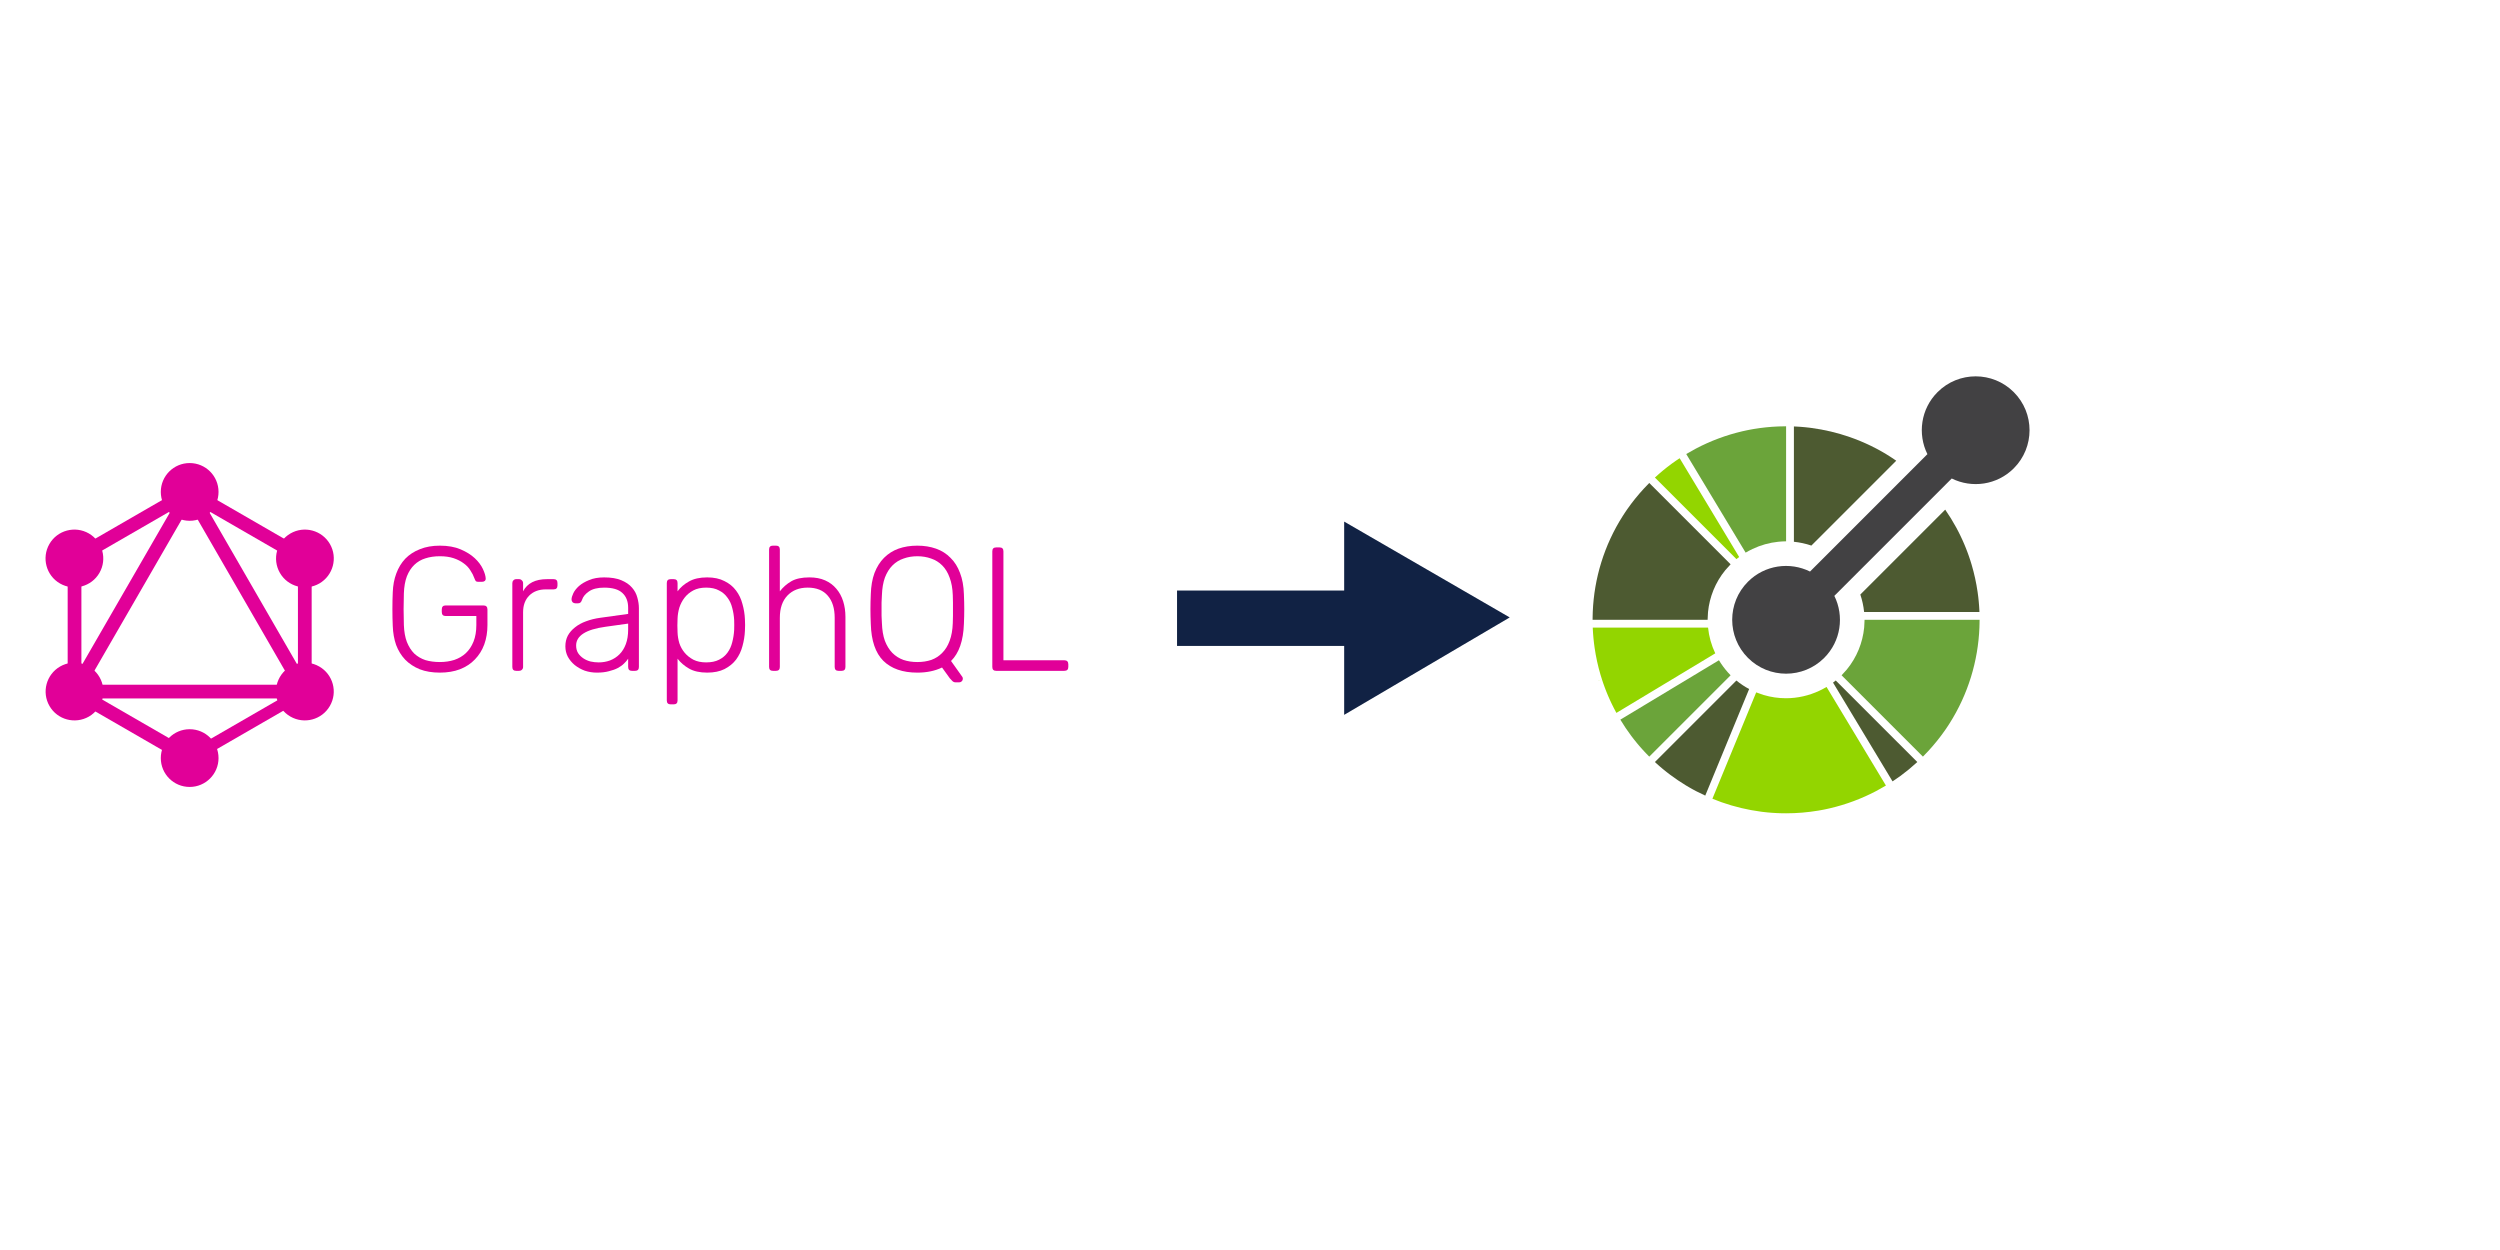
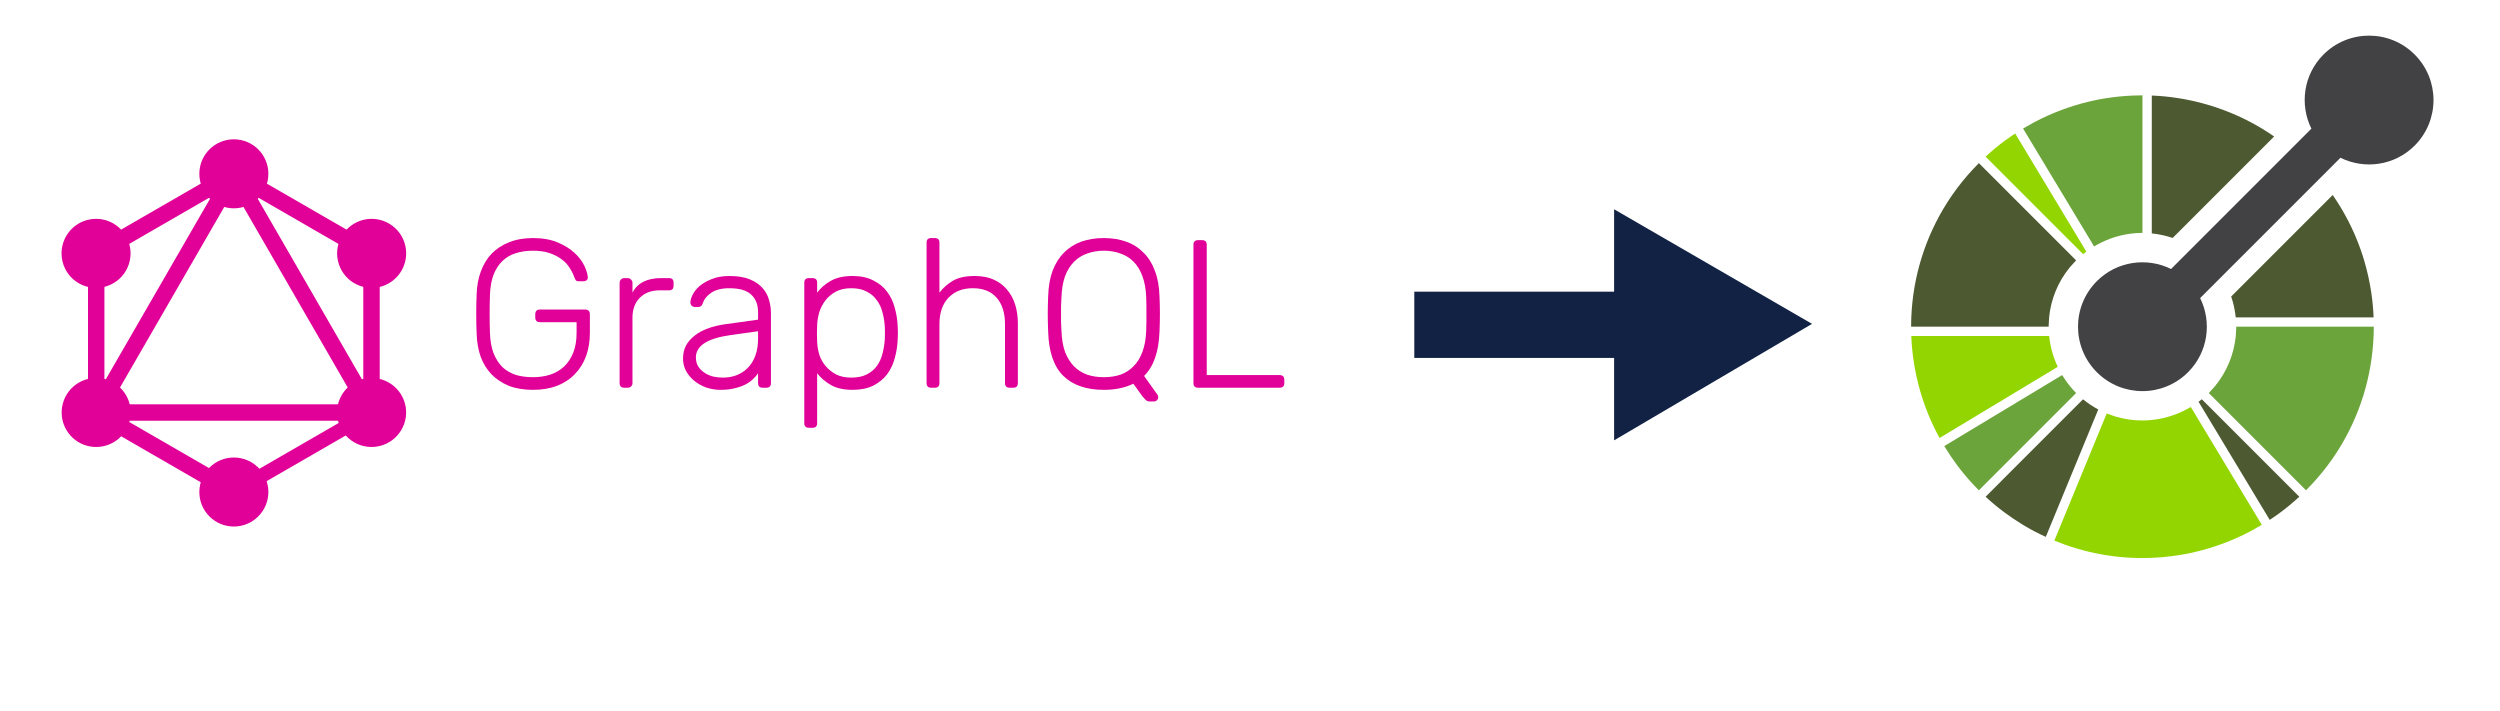
- <svg xmlns="http://www.w3.org/2000/svg" id="svg2" height="60" width="120" version="1.1" viewBox="0 0 252.498 56.249">
-   <defs id="defs24" />
+ <svg xmlns="http://www.w3.org/2000/svg" height="125" width="440" version="1.1" viewBox="0 0 210 60">
  <g id="g883" transform="matrix(0.2808196,0,0,0.2808196,-6.176653,-1.725884)">
    <g transform="matrix(0.7096779,0,0,0.7096779,118.5792,255.6287)" id="text4578" style="fill:#e10098">
      <path d="m 86.812,-245.27 q -4.021,0 -7.328,1.072 -3.217,0.983 -5.63,3.307 -2.324,2.234 -3.753,5.809 -1.341,3.575 -1.519,8.579 -0.268,8.043 0,16.086 0.179,5.005 1.519,8.579 1.43,3.575 3.753,5.898 2.413,2.234 5.63,3.307 3.307,0.983 7.328,0.983 3.932,0 7.328,-1.072 3.396,-1.162 5.809,-3.396 2.502,-2.324 3.932,-5.898 1.43,-3.575 1.43,-8.4 v -4.558 h -15.55 q -1.966,0 -1.966,-2.055 v -1.251 q 0,-2.055 1.966,-2.055 h 19.124 q 2.055,0 2.055,2.055 v 7.864 q 0,5.362 -1.609,9.83 -1.609,4.379 -4.736,7.596 -3.038,3.217 -7.596,5.005 -4.468,1.698 -10.188,1.698 -5.809,0 -10.188,-1.698 -4.379,-1.787 -7.417,-4.915 -2.949,-3.128 -4.558,-7.417 -1.519,-4.379 -1.698,-9.652 -0.179,-4.021 -0.179,-8.49 0,-4.468 0.179,-8.49 0.179,-5.273 1.787,-9.562 1.609,-4.379 4.558,-7.507 3.038,-3.128 7.417,-4.826 4.379,-1.787 10.098,-1.787 6.166,0 10.545,1.877 4.379,1.877 7.149,4.468 2.77,2.592 4.111,5.451 1.341,2.86 1.43,4.736 0.089,0.804 -0.447,1.341 -0.536,0.447 -1.43,0.447 h -1.966 q -0.804,0 -1.162,-0.357 -0.357,-0.447 -0.715,-1.43 -0.715,-2.055 -2.055,-4.021 -1.251,-2.055 -3.396,-3.575 -2.145,-1.609 -5.094,-2.592 -2.949,-0.983 -6.971,-0.983 z" id="path5736" />
      <path d="m 129,-227.49 q 3.217,-6.166 12.154,-6.166 h 3.307 q 1.966,0 1.966,1.966 v 1.251 q 0,1.966 -1.966,1.966 h -3.843 q -5.362,0 -8.49,3.128 -3.128,3.128 -3.128,8.49 v 27.704 q 0,0.894 -0.626,1.43 -0.536,0.536 -1.43,0.536 h -1.43 q -1.966,0 -1.966,-1.966 v -42.449 q 0,-0.894 0.536,-1.43 0.536,-0.626 1.43,-0.626 h 1.43 q 0.894,0 1.43,0.626 0.626,0.536 0.626,1.43 v 4.111 z" id="path5738" />
      <path d="m 184.21,-187.18 q -1.966,0 -1.966,-1.966 v -4.2 q -0.804,1.251 -2.145,2.502 -1.251,1.251 -3.128,2.234 -1.877,0.983 -4.468,1.609 -2.592,0.715 -6.077,0.715 -3.217,0 -6.166,-0.983 -2.86,-1.072 -5.094,-2.86 -2.145,-1.787 -3.485,-4.2 -1.251,-2.413 -1.251,-5.273 0,-3.038 1.251,-5.451 1.341,-2.413 3.664,-4.2 2.324,-1.877 5.541,-3.038 3.307,-1.251 7.239,-1.787 l 14.12,-1.966 v -3.128 q 0,-4.826 -2.949,-7.507 -2.86,-2.681 -9.205,-2.681 -5.005,0 -7.775,1.966 -2.681,1.877 -3.396,4.111 -0.357,1.072 -0.894,1.519 -0.447,0.357 -1.251,0.357 h -1.251 q -0.804,0 -1.43,-0.536 -0.536,-0.626 -0.536,-1.43 0,-1.251 0.894,-3.128 0.894,-1.877 2.86,-3.664 2.055,-1.787 5.183,-3.038 3.128,-1.341 7.596,-1.341 5.273,0 8.668,1.43 3.485,1.43 5.451,3.753 1.966,2.234 2.681,5.005 0.804,2.77 0.804,5.451 v 29.759 q 0,1.966 -1.966,1.966 H 184.21 Z m -16.89,-4.29 q 3.038,0 5.719,-0.983 2.77,-1.072 4.826,-3.128 2.055,-2.055 3.217,-5.183 1.162,-3.128 1.162,-7.328 v -3.038 l -11.528,1.609 q -14.835,2.055 -14.835,9.473 0,2.234 0.983,3.843 1.072,1.609 2.681,2.681 1.609,1.072 3.664,1.609 2.055,0.447 4.111,0.447 z" id="path5740" />
      <path d="m 222.3,-186.29 q -5.63,0 -9.205,-2.055 -3.575,-2.055 -5.809,-5.005 v 21.18 q 0,1.966 -1.966,1.966 h -1.519 q -1.966,0 -1.966,-1.966 v -59.518 q 0,-1.966 1.966,-1.966 h 1.519 q 1.966,0 1.966,1.966 v 4.2 q 2.234,-3.038 5.809,-5.005 3.575,-2.055 9.205,-2.055 5.183,0 8.758,1.877 3.664,1.787 5.898,4.826 2.234,2.949 3.217,6.792 1.072,3.753 1.251,7.686 0.089,1.341 0.089,2.949 0,1.609 -0.089,2.949 -0.179,3.932 -1.251,7.775 -0.983,3.753 -3.217,6.792 -2.234,2.949 -5.898,4.826 -3.575,1.787 -8.758,1.787 z m -15.014,-27.346 q -0.089,1.341 -0.089,3.485 0,2.145 0.089,3.485 0.089,2.681 0.894,5.451 0.894,2.681 2.681,4.826 1.787,2.145 4.468,3.575 2.681,1.341 6.434,1.341 3.932,0 6.524,-1.341 2.681,-1.341 4.29,-3.575 1.698,-2.324 2.413,-5.273 0.804,-3.038 0.983,-6.256 0.089,-2.502 0,-5.005 -0.179,-3.217 -0.983,-6.166 -0.715,-2.949 -2.413,-5.183 -1.609,-2.324 -4.29,-3.664 -2.592,-1.43 -6.524,-1.43 -3.843,0 -6.524,1.43 -2.681,1.43 -4.468,3.753 -1.698,2.234 -2.592,5.005 -0.804,2.77 -0.894,5.541 z" id="path5742" />
      <path d="m 259.12,-227.49 q 2.413,-3.128 5.809,-5.094 3.396,-1.966 9.205,-1.966 4.558,0 7.954,1.519 3.396,1.519 5.63,4.2 2.324,2.681 3.485,6.345 1.162,3.664 1.162,7.954 v 25.38 q 0,1.966 -1.966,1.966 h -1.519 q -1.966,0 -1.966,-1.966 v -24.933 q 0,-7.149 -3.485,-11.171 -3.485,-4.111 -10.188,-4.111 -6.434,0 -10.277,4.021 -3.843,4.021 -3.843,11.26 v 24.933 q 0,1.966 -1.966,1.966 h -1.519 q -1.966,0 -1.966,-1.966 v -59.518 q 0,-1.966 1.966,-1.966 h 1.519 q 1.966,0 1.966,1.966 v 21.18 z" id="path5744" />
      <path d="m 328.81,-250.63 q 5.183,0 9.473,1.519 4.29,1.519 7.328,4.647 3.128,3.038 4.826,7.686 1.787,4.558 1.966,10.813 0.179,4.021 0.179,7.507 0,3.485 -0.179,7.507 -0.447,12.779 -6.524,18.767 l 5.719,8.043 q 0.089,0.179 0.179,0.357 0.089,0.179 0.089,0.626 0,0.715 -0.536,1.251 -0.536,0.536 -1.251,0.536 h -1.966 q -0.983,0 -1.698,-0.804 -0.715,-0.715 -1.162,-1.251 l -3.932,-5.451 q -5.362,2.592 -12.511,2.592 -11.171,0 -17.248,-5.988 -5.988,-5.988 -6.345,-18.678 -0.179,-4.021 -0.179,-7.507 0,-3.485 0.179,-7.507 0.179,-6.256 1.877,-10.813 1.787,-4.647 4.826,-7.686 3.128,-3.128 7.328,-4.647 4.29,-1.519 9.562,-1.519 z m 0,5.362 q -3.753,0 -6.971,1.162 -3.217,1.072 -5.63,3.485 -2.413,2.413 -3.843,6.166 -1.341,3.753 -1.519,8.937 -0.089,2.055 -0.179,3.753 0,1.698 0,3.307 0,1.609 0,3.396 0.089,1.698 0.179,3.664 0.179,5.273 1.519,9.026 1.43,3.664 3.753,6.077 2.413,2.413 5.63,3.575 3.217,1.072 7.06,1.072 3.843,0 7.06,-1.072 3.217,-1.162 5.541,-3.575 2.413,-2.413 3.753,-6.077 1.43,-3.753 1.609,-9.026 0.089,-1.966 0.089,-3.664 0,-1.787 0,-3.396 0,-1.609 0,-3.307 0,-1.698 -0.089,-3.753 -0.179,-5.183 -1.609,-8.937 -1.341,-3.753 -3.753,-6.166 -2.413,-2.413 -5.63,-3.485 -3.217,-1.162 -6.971,-1.162 z" id="path5746" />
      <path d="m 372.43,-192.55 h 30.831 q 2.055,0 2.055,2.055 v 1.341 q 0,1.966 -2.055,1.966 h -34.495 q -1.966,0 -1.966,-1.966 v -58.624 q 0,-1.966 1.966,-1.966 h 1.698 q 1.966,0 1.966,1.966 v 55.228 z" id="path5748" />
    </g>
    <g transform="matrix(0.297473,0,0,0.297473,30.71539,46.80358)" id="g5464" style="fill:#e10098">
      <path d="m 57.468,302.66 -14.376,-8.3 160.15,-277.38 14.376,8.3 z" id="path5444" />
      <path d="m 39.8,272.2 h 320.3 v 16.6 H 39.8 Z" id="path5446" />
      <path d="m 206.35,374.03 -160.21,-92.5 8.3,-14.376 160.21,92.5 z m 139.17,-241.08 -160.21,-92.5 8.3,-14.376 160.21,92.5 z" id="path5448" />
      <path d="m 54.482,132.88 -8.3,-14.375 160.21,-92.5 8.3,14.376 z" id="path5450" />
      <path d="M 342.57,302.66 182.42,25.28 l 14.376,-8.3 160.15,277.38 z M 52.5,107.5 h 16.6 v 185 H 52.5 Z m 278.4,0 h 16.6 v 185 h -16.6 z" id="path5452" />
      <path d="m 203.52,367 -7.25,-12.558 139.34,-80.45 7.25,12.557 z" id="path5454" />
      <path d="m 369.5,297.9 c -9.6,16.7 -31,22.4 -47.7,12.8 -16.7,-9.6 -22.4,-31 -12.8,-47.7 9.6,-16.7 31,-22.4 47.7,-12.8 16.8,9.7 22.5,31 12.8,47.7 M 90.9,137 c -9.6,16.7 -31,22.4 -47.7,12.8 -16.7,-9.6 -22.4,-31 -12.8,-47.7 9.6,-16.7 31,-22.4 47.7,-12.8 16.7,9.7 22.4,31 12.8,47.7 M 30.5,297.9 c -9.6,-16.7 -3.9,-38 12.8,-47.7 16.7,-9.6 38,-3.9 47.7,12.8 9.6,16.7 3.9,38 -12.8,47.7 -16.8,9.6 -38.1,3.9 -47.7,-12.8 M 309.1,137 c -9.6,-16.7 -3.9,-38 12.8,-47.7 16.7,-9.6 38,-3.9 47.7,12.8 9.6,16.7 3.9,38 -12.8,47.7 -16.7,9.6 -38.1,3.9 -47.7,-12.8 M 200,395.8 c -19.3,0 -34.9,-15.6 -34.9,-34.9 0,-19.3 15.6,-34.9 34.9,-34.9 19.3,0 34.9,15.6 34.9,34.9 0,19.2 -15.6,34.9 -34.9,34.9 M 200,74 c -19.3,0 -34.9,-15.6 -34.9,-34.9 0,-19.3 15.6,-34.9 34.9,-34.9 19.3,0 34.9,15.6 34.9,34.9 0,19.3 -15.6,34.9 -34.9,34.9" id="path5456" />
    </g>
  </g>
  <g transform="scale(0.08),translate(1450, 90)">
    <path d="m36 218h211v-87l209 121-209 123v-87h-211" fill="#124" />
  </g>
  <g transform="scale(0.18),translate(550, -90),scale(1.8)">
    <g>
      <path fill="#93D500" d="M226.89,137.615h-0.137l-35.805,0.001c0.006,0.176,0.012,0.352,0.02,0.526             c0.015,0.338,0.039,0.675,0.06,1.013c0.01,0.145,0.016,0.29,0.027,0.433c0.028,0.391,0.062,0.781,0.097,1.169             c0.008,0.088,0.016,0.176,0.025,0.262c0.041,0.433,0.088,0.865,0.14,1.295c0.003,0.043,0.007,0.084,0.013,0.125             c0.056,0.464,0.116,0.929,0.184,1.391c0,0.005,0.001,0.012,0.003,0.017c0.412,2.865,1.031,5.703,1.856,8.493             c0.003,0.012,0.008,0.023,0.01,0.035c0.129,0.439,0.266,0.876,0.405,1.31c0.009,0.026,0.017,0.051,0.025,0.077             c0.008,0.026,0.016,0.052,0.025,0.077c0.127,0.393,0.261,0.784,0.396,1.177c0.035,0.098,0.069,0.198,0.105,0.297             c0.12,0.339,0.243,0.679,0.369,1.017c0.059,0.153,0.116,0.306,0.174,0.46c0.109,0.281,0.218,0.559,0.328,0.84             c0.084,0.21,0.171,0.421,0.259,0.632c0.09,0.219,0.182,0.437,0.275,0.657c0.115,0.268,0.233,0.533,0.351,0.8             c0.071,0.159,0.142,0.318,0.213,0.475c0.146,0.32,0.296,0.64,0.448,0.957c0.05,0.102,0.097,0.205,0.148,0.307             c0.176,0.366,0.356,0.729,0.538,1.089c0.031,0.056,0.057,0.111,0.086,0.166c0.206,0.399,0.415,0.798,0.63,1.193             c0.009,0.017,0.02,0.034,0.028,0.053c0.045,0.082,0.095,0.161,0.14,0.243l30.697-18.492l0.114-0.068             C227.923,143.088,227.169,140.373,226.89,137.615z" />
      <polygon fill="#93D500" points="192.644,154.097 192.655,154.129 193.815,153.764   " />
      <path fill="#4D5A31" d="M235.723,154.115l-0.087,0.087l-25.317,25.318c0.13,0.122,0.259,0.244,0.392,0.362             c0.236,0.214,0.477,0.427,0.716,0.636c0.124,0.11,0.246,0.221,0.369,0.327c0.287,0.248,0.576,0.49,0.865,0.732             c0.079,0.066,0.156,0.13,0.234,0.195c0.325,0.269,0.656,0.533,0.987,0.795c0.042,0.033,0.085,0.067,0.127,0.101             c0.359,0.283,0.722,0.557,1.087,0.834c0.016,0.01,0.03,0.02,0.041,0.03c1.525,1.14,3.105,2.207,4.736,3.202             c0.056,0.035,0.112,0.068,0.169,0.103c0.31,0.185,0.62,0.37,0.933,0.551c0.191,0.109,0.382,0.218,0.573,0.326             c0.18,0.104,0.36,0.205,0.543,0.305c0.328,0.181,0.659,0.359,0.99,0.533c0.045,0.024,0.091,0.049,0.137,0.073             c0.921,0.481,1.857,0.929,2.8,1.359l0,0l0.898-2.181l12.734-30.923l0.047-0.115C238.31,156.023,236.977,155.142,235.723,154.115z" />
      <path fill="#6BA43A" d="M233.086,151.593c-0.273-0.305-0.534-0.616-0.789-0.931c-0.226-0.279-0.445-0.561-0.657-0.848             c-0.242-0.328-0.479-0.658-0.703-0.995c-0.226-0.338-0.448-0.679-0.657-1.025l-30.735,18.515c0.472,0.784,0.965,1.548,1.467,2.303             c0.017,0.026,0.033,0.053,0.05,0.079l0,0c0.006,0.009,0.012,0.019,0.018,0.028c0.017,0.025,0.032,0.051,0.048,0.076             c0.002,0.003,0.003,0.005,0.005,0.008c0.04,0.06,0.082,0.12,0.123,0.18c0.002,0.004,0.005,0.007,0.007,0.011c0,0,0,0,0,0             c0.001,0.002,0.002,0.003,0.003,0.005c0.534,0.79,1.082,1.566,1.647,2.323c0.012,0.016,0.025,0.032,0.037,0.049             c0.012,0.016,0.024,0.031,0.036,0.047c0.245,0.326,0.492,0.651,0.746,0.973c0.033,0.042,0.066,0.084,0.101,0.125             c0.261,0.333,0.526,0.662,0.795,0.987c0.063,0.077,0.129,0.154,0.192,0.233c0.244,0.291,0.486,0.579,0.735,0.867             c0.106,0.122,0.216,0.246,0.324,0.368c0.211,0.241,0.421,0.48,0.638,0.718c0.118,0.13,0.24,0.261,0.362,0.391             c0.055,0.059,0.109,0.118,0.164,0.177c0.158,0.17,0.315,0.341,0.475,0.509c0.064,0.067,0.13,0.133,0.195,0.2             c0.28,0.292,0.562,0.583,0.85,0.871l25.354-25.355C233.628,152.192,233.356,151.893,233.086,151.593z" />
      <path fill="#4D5A31" d="M266.695,154.102c-0.279,0.225-0.561,0.445-0.847,0.656l0.063,0.105l18.486,30.687             c0.856-0.559,1.702-1.135,2.529-1.741c1.789-1.319,3.521-2.749,5.189-4.289l-25.32-25.319L266.695,154.102z" />
      <path fill="#93D500" d="M282.061,187.012c0.014-0.008,0.027-0.015,0.041-0.023l-0.001-0.001             C282.087,186.996,282.074,187.004,282.061,187.012L282.061,187.012z" />
      <polygon fill="#93D500" points="282.043,187.023 282.043,187.023 282.043,187.022 282.042,187.023   " />
      <path fill="#93D500" d="M282.101,186.988l0.001,0.001c0.081-0.045,0.162-0.087,0.242-0.135l-0.005-0.008             C282.259,186.893,282.18,186.941,282.101,186.988z" />
      <polygon fill="#93D500" points="282.05,187.018 282.061,187.012 282.06,187.012   " />
      <polygon fill="#93D500" points="282.042,187.023 282.043,187.022 281.998,186.946   " />
      <path fill="#93D500" d="M282.061,187.012L282.061,187.012c0.014-0.007,0.028-0.014,0.041-0.022l0-0.001             C282.088,186.997,282.074,187.004,282.061,187.012z" />
      <polygon fill="#93D500" points="282.027,187.032 282.027,187.032 282.037,187.026 282.037,187.026   " />
      <polygon fill="#93D500" points="282.042,187.023 282.037,187.026 282.037,187.026 282.043,187.023   " />
      <path fill="#93D500" d="M282.05,187.018c-0.002,0.001-0.005,0.003-0.007,0.004l0,0.001c0.006-0.003,0.012-0.007,0.018-0.01             l0-0.001C282.057,187.014,282.053,187.016,282.05,187.018z" />
      <path fill="#93D500" d="M282.102,186.99c0.08-0.047,0.162-0.088,0.241-0.136C282.263,186.902,282.182,186.944,282.102,186.99             L282.102,186.99z" />
      <polygon fill="#93D500" points="282.343,186.854 282.338,186.846 282.338,186.846   " />
      <rect x="282.027" y="187.032" transform="matrix(0.8321 -0.5547 0.5547 0.8321 -56.3805 187.8522)" fill="#93D500" width="0" height="0" />
      <polygon fill="#93D500" points="282.017,187.038 282.018,187.037 282.019,187.037   " />
      <polygon fill="#93D500" points="282.026,187.033 282.019,187.037 282.019,187.037 282.027,187.032 282.026,187.032   " />
      <path fill="#93D500" d="M281.71,185.803l-0.627-1.041l-17.256-28.644c-0.349,0.21-0.706,0.4-1.063,0.592             c-0.359,0.193-0.723,0.374-1.09,0.548c-3.315,1.573-6.904,2.376-10.497,2.376c-2.354,0-4.707-0.34-6.982-1.019             c-0.388-0.116-0.766-0.268-1.149-0.403c-0.383-0.135-0.771-0.252-1.148-0.407l-12.725,30.902l-0.499,1.212l-0.427,1.037             l-0.002,0.005c0.033,0.014,0.066,0.025,0.099,0.038c0.035,0.014,0.07,0.026,0.104,0.04l0.001,0c0.001,0,0.002,0.001,0.002,0.001             c0.009,0.004,0.017,0.006,0.025,0.009c0.301,0.122,0.603,0.229,0.905,0.346c0.379,0.147,0.757,0.296,1.136,0.435             c0.193,0.071,0.386,0.153,0.579,0.222l0.001,0l0,0c3.986,1.408,8.111,2.393,12.305,2.945c0.164,0.02,0.327,0.043,0.492,0.065             c0.171,0.02,0.344,0.037,0.516,0.056c0.323,0.037,0.646,0.074,0.97,0.106c0.08,0.006,0.161,0.013,0.24,0.021             c0.398,0.037,0.795,0.071,1.191,0.099c0.135,0.01,0.271,0.016,0.405,0.025c0.349,0.023,0.696,0.045,1.044,0.061             c0.213,0.012,0.426,0.018,0.64,0.026c0.276,0.01,0.551,0.021,0.829,0.029c0.397,0.01,0.799,0.013,1.199,0.015             c0.095,0,0.189,0.002,0.283,0.004c3.351,0,6.7-0.279,10.011-0.834h0c0.056-0.008,0.111-0.018,0.167-0.026             c0.35-0.061,0.7-0.126,1.051-0.191c0.199-0.039,0.4-0.076,0.597-0.115c0.204-0.042,0.41-0.085,0.614-0.128             c0.342-0.072,0.683-0.145,1.023-0.225c0.061-0.013,0.122-0.026,0.185-0.042c5.036-1.174,9.899-2.991,14.467-5.394l0.002-0.001l0,0             c0.299-0.158,0.591-0.337,0.889-0.5c0.355-0.194,0.708-0.395,1.061-0.597c0.244-0.14,0.491-0.269,0.734-0.413             c0.001,0,0.001-0.001,0.001-0.001c0.003-0.002,0.005-0.003,0.008-0.005c0,0,0,0,0.001,0l0,0c0.003-0.002,0.007-0.004,0.01-0.006             c0.002-0.001,0.004-0.002,0.005-0.003l-0.044-0.076l0.045,0.076c0.002-0.001,0.005-0.003,0.007-0.004             c0.003-0.002,0.007-0.004,0.01-0.006c0.014-0.008,0.027-0.016,0.04-0.024c0.079-0.047,0.158-0.095,0.237-0.142l0,0L281.71,185.803             z" />
      <path fill="#93D500" d="M235.737,116.265c0.279-0.226,0.561-0.445,0.848-0.657l-0.063-0.105l-18.485-30.687             c-0.859,0.561-1.707,1.138-2.535,1.746c-1.788,1.316-3.518,2.745-5.183,4.283l25.32,25.32L235.737,116.265z" />
      <path fill="#4D5A31" d="M208.563,92.53c-0.288,0.288-0.56,0.586-0.841,0.878c-0.281,0.292-0.567,0.582-0.841,0.879             c-1.87,2.025-3.58,4.145-5.122,6.348c-0.074,0.104-0.149,0.212-0.221,0.317c-0.174,0.253-0.346,0.506-0.515,0.76             c-0.176,0.264-0.352,0.531-0.522,0.798c-0.064,0.097-0.128,0.196-0.189,0.293c-5.823,9.136-8.944,19.498-9.364,29.948             c-0.016,0.405-0.024,0.811-0.032,1.216c-0.008,0.405-0.021,0.811-0.021,1.216l35.859-0.001c0-0.406,0.038-0.81,0.058-1.216             c0.02-0.406,0.026-0.812,0.067-1.216c0.464-4.669,2.266-9.229,5.408-13.059c0.255-0.311,0.544-0.603,0.817-0.904             c0.273-0.301,0.526-0.613,0.816-0.903L208.563,92.53z" />
      <path fill="#4D5A31" d="M282.551,83.629c-0.049-0.03-0.099-0.06-0.148-0.089c-0.315-0.193-0.633-0.379-0.952-0.566             c-0.185-0.107-0.369-0.211-0.555-0.317c-0.188-0.104-0.372-0.209-0.56-0.312c-0.324-0.178-0.648-0.352-0.974-0.525             c-0.051-0.026-0.101-0.054-0.153-0.08c-2.102-1.1-4.262-2.068-6.467-2.907c-0.056-0.024-0.115-0.045-0.171-0.066             c-0.48-0.18-0.962-0.358-1.447-0.527c-3.916-1.368-7.967-2.328-12.083-2.868c-0.168-0.024-0.336-0.047-0.504-0.068             c-0.169-0.021-0.337-0.038-0.504-0.056c-0.324-0.038-0.649-0.074-0.974-0.106c-0.09-0.008-0.181-0.015-0.273-0.024             c-0.386-0.036-0.773-0.07-1.158-0.097c-0.15-0.011-0.301-0.019-0.452-0.028c-0.331-0.022-0.665-0.045-0.996-0.059             c-0.177-0.009-0.353-0.014-0.528-0.02l-0.002,35.805v0.14c1.844,0.191,3.672,0.584,5.446,1.186l26.454-26.454             C284.565,84.912,283.572,84.25,282.551,83.629z" />
      <polygon fill="#6BA43A" points="220.722,84.561 220.095,83.519 220.095,83.519 220.722,84.561   " />
      <polygon fill="#6BA43A" points="220.09,83.513 220.095,83.519 220.095,83.519   " />
      <path fill="#6BA43A" d="M250,74.887c-0.405,0.008-0.811,0.009-1.216,0.026c-2.537,0.102-5.069,0.362-7.58,0.781             c-0.055,0.009-0.11,0.018-0.166,0.027c-0.352,0.061-0.701,0.125-1.051,0.191c-0.198,0.037-0.398,0.075-0.596,0.114             c-0.206,0.041-0.412,0.084-0.618,0.129c-0.341,0.071-0.682,0.145-1.021,0.224h0c-0.062,0.013-0.123,0.029-0.187,0.042             c-5.035,1.174-9.901,2.992-14.469,5.396c0,0,0,0,0,0l-0.001,0c-0.298,0.158-0.589,0.337-0.886,0.499             c-0.355,0.194-0.708,0.395-1.06,0.598c-0.262,0.151-0.528,0.289-0.788,0.445c-0.003,0.002-0.006,0.003-0.009,0.005             c0,0-0.001,0-0.001,0.001c-0.018,0.011-0.037,0.02-0.055,0.031c-0.068,0.041-0.138,0.075-0.206,0.116l0.004,0.007l0.628,1.042h0             l17.882,29.686c0.349-0.21,0.706-0.401,1.063-0.593c0.359-0.193,0.723-0.375,1.089-0.549c2.554-1.216,5.268-1.97,8.027-2.25             c0.405-0.041,0.81-0.075,1.216-0.096c0.405-0.02,0.81-0.041,1.216-0.042l0.002-35.858C250.811,74.861,250.406,74.878,250,74.887z" />
      <path fill="#4D5A31" d="M311.464,132.218c-0.016-0.322-0.036-0.644-0.058-0.966c-0.01-0.16-0.019-0.32-0.032-0.483             c-0.027-0.378-0.059-0.757-0.094-1.136c-0.008-0.098-0.017-0.196-0.026-0.294c-0.041-0.423-0.087-0.846-0.135-1.268             c-0.005-0.034-0.008-0.068-0.012-0.102c-0.002-0.016-0.004-0.033-0.006-0.049c-0.056-0.456-0.116-0.912-0.181-1.367             c-0.001-0.014-0.003-0.03-0.006-0.042c-0.413-2.859-1.03-5.692-1.853-8.478c-0.006-0.019-0.011-0.037-0.017-0.054             c-0.13-0.433-0.262-0.863-0.399-1.293c-0.018-0.056-0.037-0.113-0.055-0.17c-0.127-0.388-0.256-0.774-0.39-1.16             c-0.038-0.104-0.074-0.208-0.11-0.313c-0.118-0.334-0.24-0.668-0.364-1c-0.06-0.159-0.12-0.318-0.182-0.475             c-0.105-0.276-0.213-0.552-0.322-0.825c-0.088-0.219-0.175-0.435-0.265-0.65c-0.088-0.214-0.178-0.426-0.268-0.639             c-0.118-0.273-0.237-0.545-0.358-0.817c-0.068-0.152-0.136-0.306-0.206-0.46c-0.148-0.323-0.3-0.647-0.454-0.97             c-0.047-0.098-0.093-0.196-0.141-0.294c-0.178-0.368-0.36-0.736-0.545-1.102c-0.027-0.05-0.053-0.101-0.08-0.152             c-0.207-0.403-0.418-0.806-0.634-1.204c-0.008-0.014-0.015-0.029-0.023-0.043c-1.045-1.922-2.191-3.78-3.432-5.567l-26.463,26.463             c0.602,1.774,0.994,3.601,1.185,5.444h0.141h35.806C311.478,132.572,311.473,132.394,311.464,132.218z" />
      <path fill="#6BA43A" d="M275.678,135.182c0,0.406-0.038,0.81-0.058,1.216c-0.02,0.406-0.026,0.812-0.066,1.216             c-0.464,4.669-2.265,9.23-5.407,13.061c-0.255,0.311-0.544,0.603-0.817,0.904c-0.272,0.301-0.526,0.613-0.816,0.903l25.356,25.355             c0.288-0.288,0.56-0.586,0.841-0.879c0.281-0.293,0.567-0.582,0.841-0.879c1.876-2.032,3.591-4.158,5.136-6.368             c0.062-0.087,0.12-0.174,0.18-0.261c0.189-0.271,0.372-0.545,0.556-0.818c0.161-0.244,0.323-0.489,0.481-0.736             c0.078-0.118,0.155-0.24,0.231-0.359c5.815-9.131,8.927-19.483,9.345-29.924c0.016-0.405,0.024-0.811,0.032-1.216             c0.008-0.405,0.021-0.81,0.021-1.216H275.678z" />
    </g>
    <path fill="#424143" d="M322.187,64.211c-6.56-6.56-17.197-6.56-23.757,0c-5.234,5.233-6.279,13.055-3.163,19.337l-36.592,36.593          c-6.283-3.115-14.104-2.07-19.339,3.162c-6.561,6.56-6.559,17.198-0.001,23.758c6.562,6.561,17.199,6.559,23.76-0.001          c5.233-5.233,6.278-13.055,3.161-19.338l36.592-36.591c6.283,3.116,14.104,2.07,19.338-3.163          C328.746,81.409,328.746,70.771,322.187,64.211z" />
  </g>
-   <g>
-     <g>
-       <path fill="#6BA43A" d="M134.391,300.709v-22.012h3.862v22.012H134.391z" />
-       <path fill="#6BA43A" d="M167.687,300.709l-11.485-15.742v15.742h-3.861v-22.012h3.96l11.254,15.246v-15.246h3.86v22.012H167.687z" />
-       <path fill="#6BA43A" d="M185.505,300.709v-22.012h3.861v22.012H185.505z" />
-       <path fill="#6BA43A" d="M208.702,300.709v-18.613h-6.667v-3.399h17.194v3.399h-6.665v18.613H208.702z" />
-       <path fill="#6BA43A" d="M231.898,300.709v-22.012h3.861v22.012H231.898z" />
-       <path fill="#6BA43A" d="M265.295,300.709l-1.619-4.258h-10.098l-1.618,4.258h-4.389l8.648-22.012h4.817l8.646,22.012H265.295z             M258.628,282.558l-3.961,10.495h7.92L258.628,282.558z" />
-       <path fill="#6BA43A" d="M284.563,300.709v-18.613h-6.668v-3.399h17.195v3.399h-6.665v18.613H284.563z" />
-       <path fill="#6BA43A" d="M307.761,300.709v-22.012h3.861v22.012H307.761z" />
-       <path fill="#6BA43A" d="M332.082,300.709l-8.648-22.012h4.39l6.667,17.787l6.667-17.787h4.387l-8.645,22.012H332.082z" />
-       <path fill="#6BA43A" d="M357.322,300.709v-22.012h15.081v3.399h-11.219v5.676h10.989v3.399h-10.989v6.138h11.219v3.4H357.322z" />
-     </g>
-     <g>
-       <path fill="#424143" d="M131.597,246.726c0-11.906,8.707-20.435,20.672-20.435c11.905,0,20.612,8.53,20.612,20.435             c0,11.905-8.707,20.436-20.612,20.436C140.304,267.162,131.597,258.632,131.597,246.726z M164.234,246.726             c0-7.404-4.679-12.972-11.964-12.972c-7.345,0-12.025,5.568-12.025,12.972c0,7.344,4.679,12.972,12.025,12.972             C159.555,259.698,164.234,254.071,164.234,246.726z" />
-       <path fill="#424143" d="M177.32,266.45v-39.508h18.482c8.587,0,13.268,5.804,13.268,12.735c0,6.871-4.739,12.676-13.268,12.676             h-10.07v14.097H177.32z M200.48,239.678c0-3.317-2.547-5.331-5.864-5.331h-8.884v10.602h8.884             C197.934,244.949,200.48,242.936,200.48,239.678z" />
-       <path fill="#424143" d="M212.856,266.45v-39.508h27.958v7.404h-19.546v8.292H240.4v7.404h-19.132v9.003h19.546v7.404H212.856z" />
-       <path fill="#424143" d="M273.151,266.45l-18.834-25.766v25.766h-8.413v-39.508h8.649l18.302,24.819v-24.819h8.411v39.508H273.151z             " />
-       <path fill="#424143" d="M316.731,266.45l-2.489-6.693h-16.939l-2.487,6.693h-9.537l15.223-39.508h10.545l15.221,39.508H316.731z             M305.772,235.354l-6.159,17h12.322L305.772,235.354z" />
-       <path fill="#424143" d="M328.455,266.45v-39.508h18.481c8.587,0,13.268,5.804,13.268,12.735c0,6.871-4.74,12.676-13.268,12.676             h-10.07v14.097H328.455z M351.615,239.678c0-3.317-2.547-5.331-5.865-5.331h-8.885v10.602h8.885             C349.068,244.949,351.615,242.936,351.615,239.678z" />
-       <path fill="#424143" d="M363.991,266.45v-39.508h8.412v39.508H363.991z" />
-     </g>
-   </g>
</svg>
